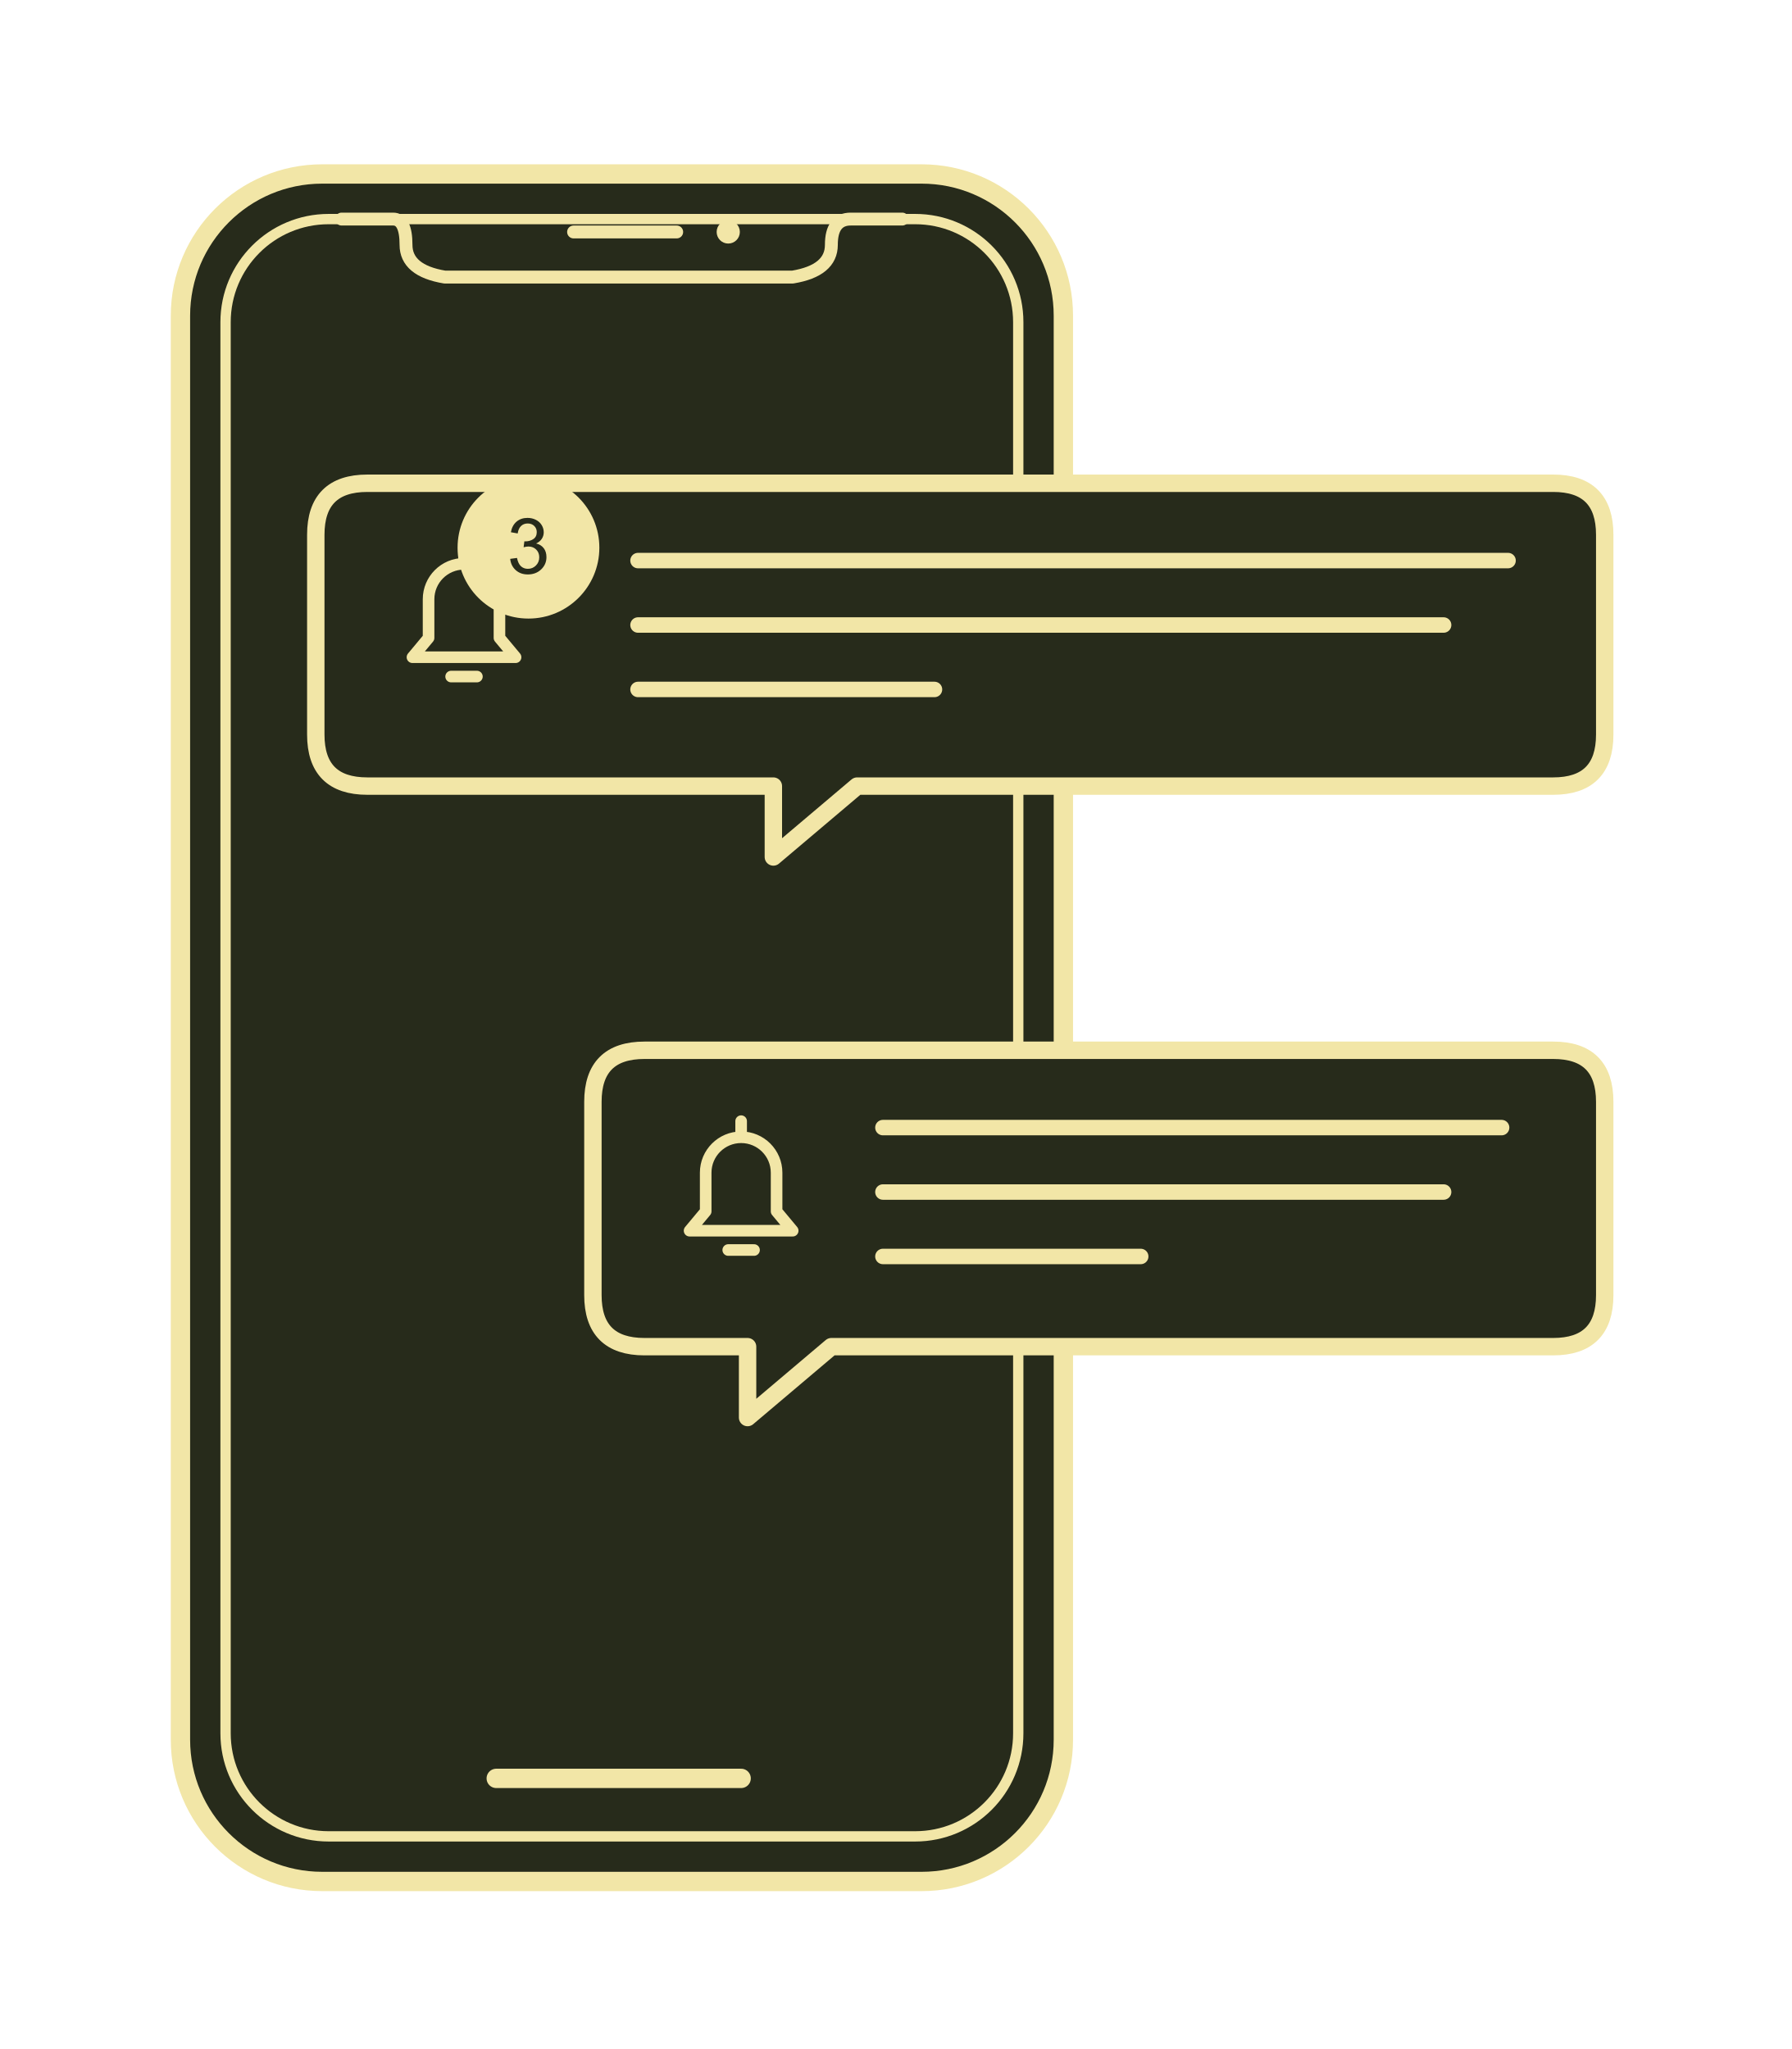
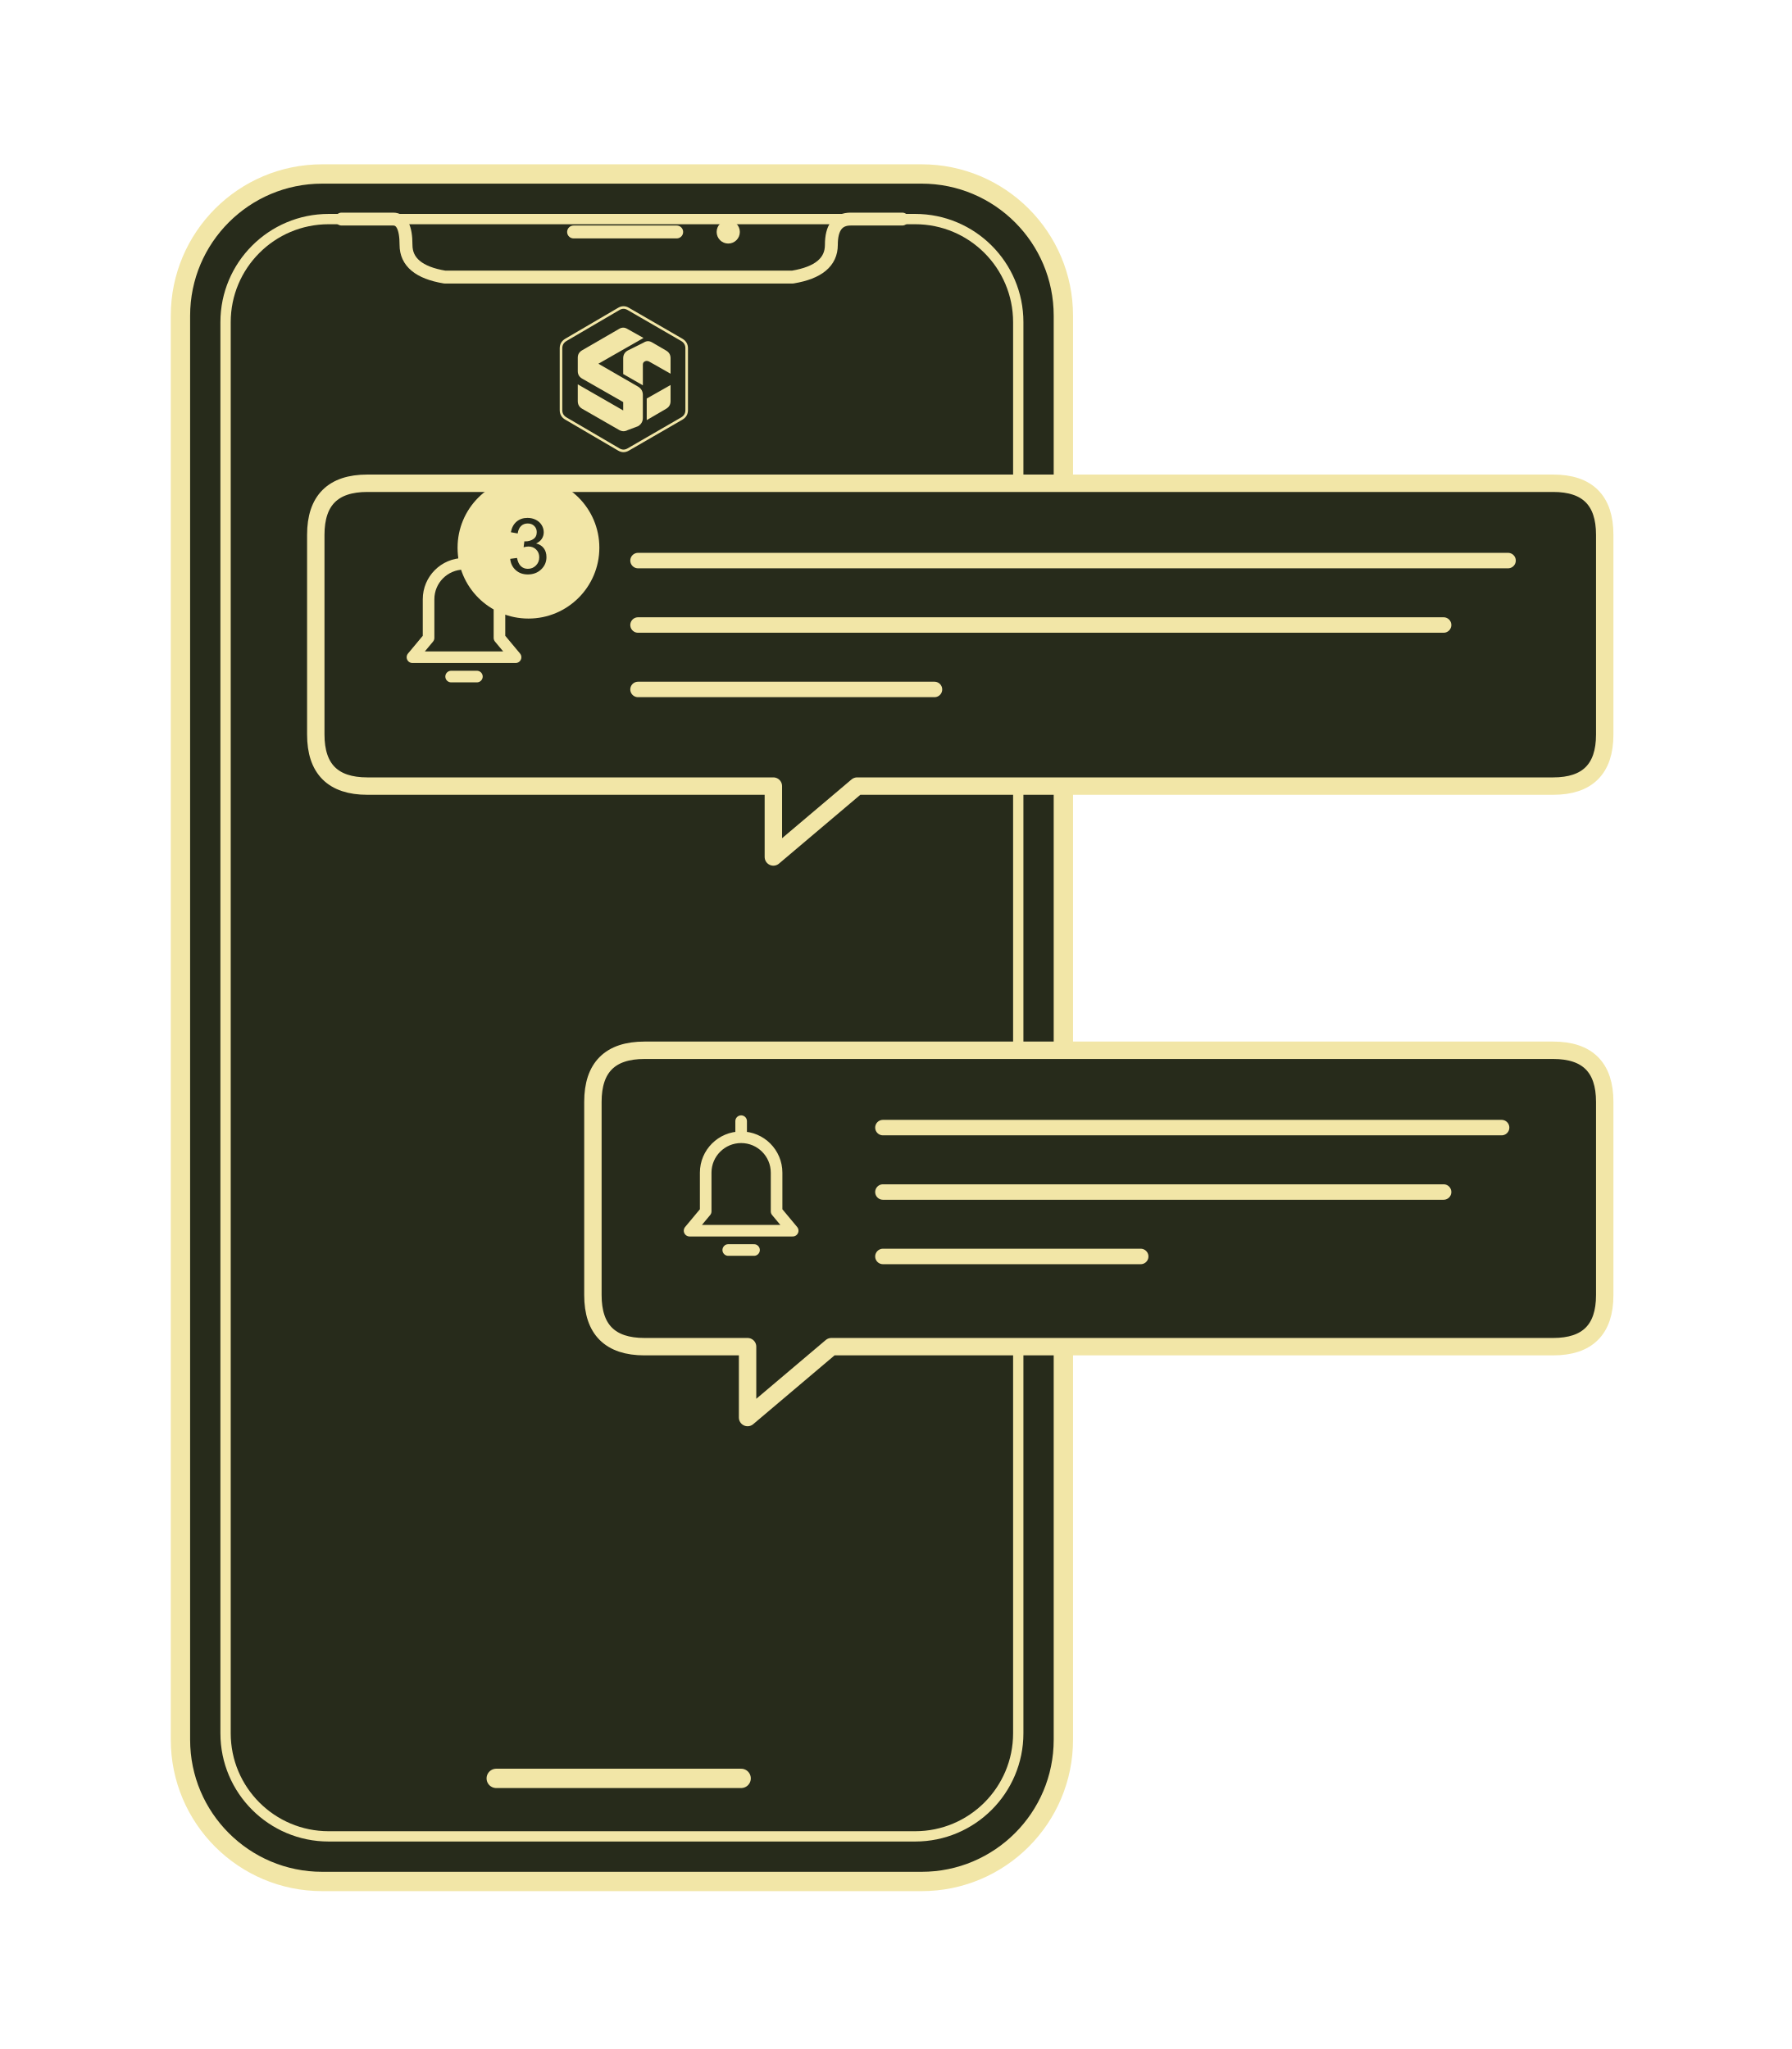
- <svg xmlns="http://www.w3.org/2000/svg" width="278" height="318" viewBox="469 204 278 318" fill="none" role="img" aria-labelledby="title desc">
+ <svg xmlns="http://www.w3.org/2000/svg" width="278" height="318" viewBox="469 204 278 318" fill="none" role="img" xml:lang="en" aria-labelledby="title desc">
  <g id="phone-notifications">
    <rect x="497" y="231" width="137" height="265" rx="22" fill="#272B1B" stroke="#F2E6A7" stroke-width="3" />
    <rect x="504" y="238" width="123" height="251" rx="16" fill="#272B1B" stroke="#F2E6A7" stroke-width="1.6" />
    <path d="M522 238h8q2 0 2 4t6 5h54q6-1 6-5t3-4h8" fill="none" stroke="#F2E6A7" stroke-width="2" stroke-linecap="round" stroke-linejoin="round" />
    <path d="M558 240h16" fill="none" stroke="#F2E6A7" stroke-width="2" stroke-linecap="round" stroke-linejoin="round" />
    <circle cx="582" cy="240" r="1.8" fill="#F2E6A7" stroke="none" stroke-width="2" />
    <path d="M546 480h38" fill="none" stroke="#F2E6A7" stroke-width="3" stroke-linecap="round" stroke-linejoin="round" />
    <path d="M526 279H710Q718 279 718 287V318Q718 326 710 326H602L589 337V326H526Q518 326 518 318V287Q518 279 526 279Z" fill="#272B1B" stroke="#F2E6A7" stroke-width="2.7" stroke-linecap="round" stroke-linejoin="round" />
    <g transform="translate(529 288) scale(1.0)">
      <path d="M4 18h16l-2.5-3V9a5.5 5.5 0 0 0-11 0v6L4 18Z M10 21h4 M12 1v2" fill="none" stroke="#F2E6A7" stroke-width="1.8" stroke-linecap="round" stroke-linejoin="round" />
    </g>
    <circle cx="551" cy="289" r="11" fill="#F2E6A7" stroke="none" stroke-width="2" />
    <path fill="#272B1B" transform="translate(547.663 293) scale(0.012)" d="M41.992 -188.965L129.883 -200.684Q145.020 -125.977 181.396 -93.018Q217.773 -60.059 270.020 -60.059Q332.031 -60.059 374.756 -103.027Q417.480 -145.996 417.480 -209.473Q417.480 -270.020 377.930 -309.326Q338.379 -348.633 277.344 -348.633Q252.441 -348.633 215.332 -338.867L225.098 -416.016Q233.887 -415.039 239.258 -415.039Q295.410 -415.039 340.332 -444.336Q385.254 -473.633 385.254 -534.668Q385.254 -583.008 352.539 -614.746Q319.824 -646.484 268.066 -646.484Q216.797 -646.484 182.617 -614.258Q148.438 -582.031 138.672 -517.578L50.781 -533.203Q66.895 -621.582 124.023 -670.166Q181.152 -718.750 266.113 -718.750Q324.707 -718.750 374.023 -693.604Q423.340 -668.457 449.463 -625.000Q475.586 -581.543 475.586 -532.715Q475.586 -486.328 450.684 -448.242Q425.781 -410.156 376.953 -387.695Q440.430 -373.047 475.586 -326.904Q510.742 -280.762 510.742 -211.426Q510.742 -117.676 442.383 -52.490Q374.023 12.695 269.531 12.695Q175.293 12.695 113.037 -43.457Q50.781 -99.609 41.992 -188.965Z" />
    <path d="M568 291h135" fill="none" stroke="#F2E6A7" stroke-width="2.4" stroke-linecap="round" stroke-linejoin="round" />
    <path d="M568 301h125" fill="none" stroke="#F2E6A7" stroke-width="2.4" stroke-linecap="round" stroke-linejoin="round" />
    <path d="M568 311h46" fill="none" stroke="#F2E6A7" stroke-width="2.4" stroke-linecap="round" stroke-linejoin="round" />
    <path d="M569 367H710Q718 367 718 375V405Q718 413 710 413H598L585 424V413H569Q561 413 561 405V375Q561 367 569 367Z" fill="#272B1B" stroke="#F2E6A7" stroke-width="2.7" stroke-linecap="round" stroke-linejoin="round" />
    <g transform="translate(572 377) scale(1.0)">
      <path d="M4 18h16l-2.5-3V9a5.5 5.5 0 0 0-11 0v6L4 18Z M10 21h4 M12 1v2" fill="none" stroke="#F2E6A7" stroke-width="1.8" stroke-linecap="round" stroke-linejoin="round" />
    </g>
    <path d="M606 379h96" fill="none" stroke="#F2E6A7" stroke-width="2.4" stroke-linecap="round" stroke-linejoin="round" />
    <path d="M606 389h87" fill="none" stroke="#F2E6A7" stroke-width="2.4" stroke-linecap="round" stroke-linejoin="round" />
    <path d="M606 399h40" fill="none" stroke="#F2E6A7" stroke-width="2.4" stroke-linecap="round" stroke-linejoin="round" />
+     <g id="phone-struct-capital-symbol" transform="translate(553 250) scale(.05)">
+       <g transform="translate(-248 -183)">
+         <path d="M488 222 Q503 213 518 222 L684 318 Q699 327 699 344 V536 Q699 553 684 562 L518 658 Q503 667 488 658 L324 562 Q309 553 309 536 V344 Q309 327 324 318 Z" fill="none" stroke="#F2E6A7" stroke-width="8" stroke-linecap="round" stroke-linejoin="round" />
+         <path d="M565 312 L425 392 L548 463 Q563 472 563 489 V560 Q563 577 548 586 L516 598 Q503 605 490 598 L375 532 Q361 524 361 508 V456 L502 537 V511 L376 439 Q361 431 361 415 V373 Q361 358 375 350 L489 284 Q502 276 515 284 Z" fill="#F2E6A7" />
+         <path d="M566 326 Q579 318 592 326 L635 351 Q649 359 649 375 V423 L582 385 Q574 381 567 386 Q563 389 563 395 V459 L502 424 V375 Q502 359 516 351 Z" fill="#F2E6A7" />
+         <path d="M575 500 L649 458 V508 Q649 524 635 532 L575 567 Z" fill="#F2E6A7" />
+       </g>
+     </g>
  </g>
</svg>
